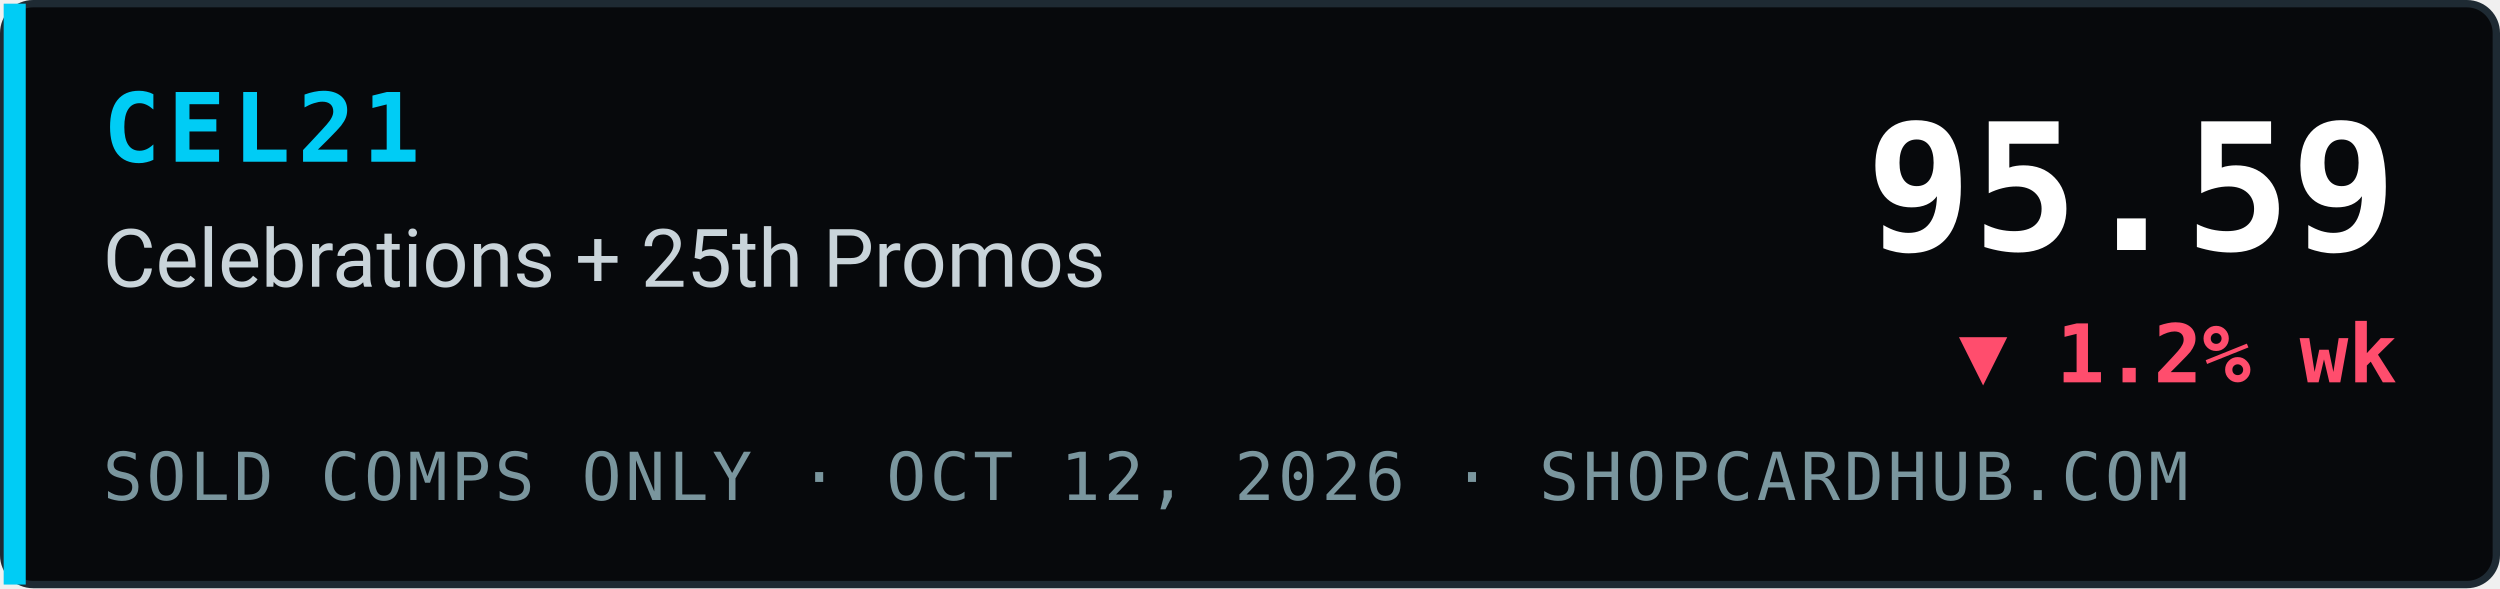
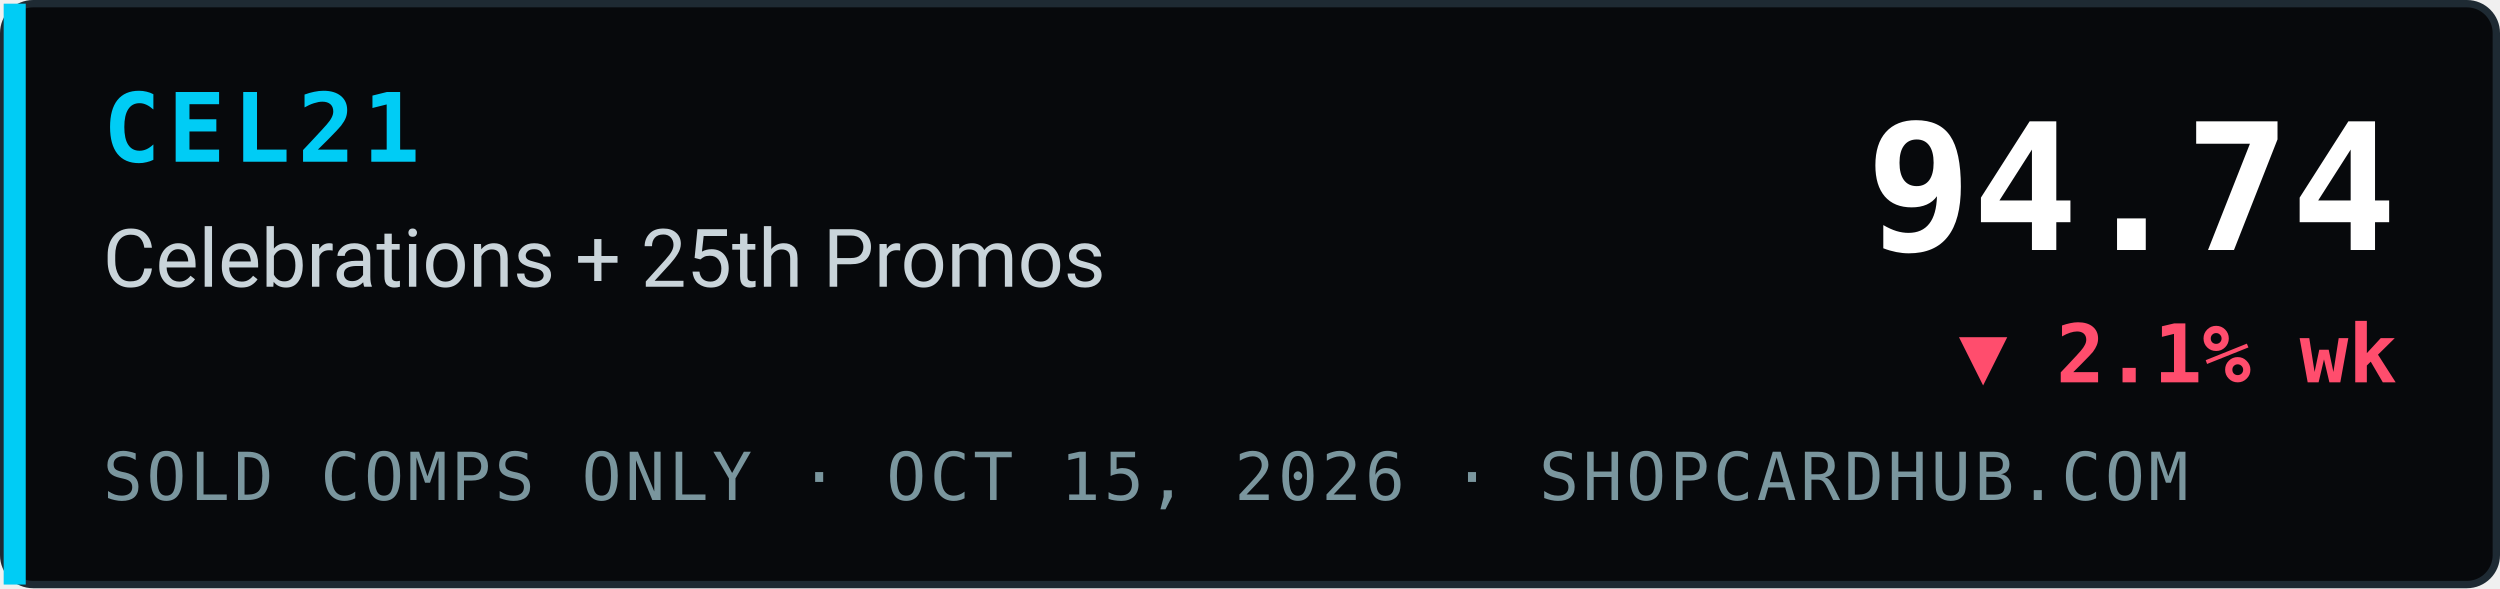
- <svg xmlns="http://www.w3.org/2000/svg" width="340" height="80" viewBox="0 0 340 80" role="img" aria-label="CEL21 Celebrations + 25th Promos index 95.59, ▼ 1.2% wk, sold comps only, ShopCardHub">
+ <svg xmlns="http://www.w3.org/2000/svg" width="340" height="80" viewBox="0 0 340 80" role="img" aria-label="CEL21 Celebrations + 25th Promos index 94.74, ▼ 2.1% wk, sold comps only, ShopCardHub">
  <rect x="0.5" y="0.5" width="339" height="79" rx="4" fill="#07090c" stroke="#1e2a33" />
  <rect x="0.5" y="0.5" width="3" height="79" fill="#00ccf5" />
  <text x="14" y="22" font-family="ui-monospace,SFMono-Regular,Menlo,Consolas,monospace" font-size="13" font-weight="700" fill="#00ccf5" letter-spacing="1">CEL21</text>
  <text x="14" y="39" font-family="system-ui,-apple-system,Segoe UI,Roboto,Helvetica,Arial,sans-serif" font-size="11" fill="#c9d4da">Celebrations + 25th Promos</text>
-   <text x="14" y="68" font-family="ui-monospace,SFMono-Regular,Menlo,Consolas,monospace" font-size="9" fill="#7a969e" letter-spacing="0.5">SOLD COMPS ONLY · OCT 12, 2026 · SHOPCARDHUB.COM</text>
-   <text x="326" y="34" text-anchor="end" font-family="ui-monospace,SFMono-Regular,Menlo,Consolas,monospace" font-size="24" font-weight="700" fill="#ffffff">95.59</text>
-   <text x="326" y="52" text-anchor="end" font-family="ui-monospace,SFMono-Regular,Menlo,Consolas,monospace" font-size="11" font-weight="700" fill="#ff4d6d">▼ 1.2% wk</text>
+   <text x="14" y="68" font-family="ui-monospace,SFMono-Regular,Menlo,Consolas,monospace" font-size="9" fill="#7a969e" letter-spacing="0.5">SOLD COMPS ONLY · OCT 15, 2026 · SHOPCARDHUB.COM</text>
+   <text x="326" y="34" text-anchor="end" font-family="ui-monospace,SFMono-Regular,Menlo,Consolas,monospace" font-size="24" font-weight="700" fill="#ffffff">94.74</text>
+   <text x="326" y="52" text-anchor="end" font-family="ui-monospace,SFMono-Regular,Menlo,Consolas,monospace" font-size="11" font-weight="700" fill="#ff4d6d">▼ 2.1% wk</text>
</svg>
